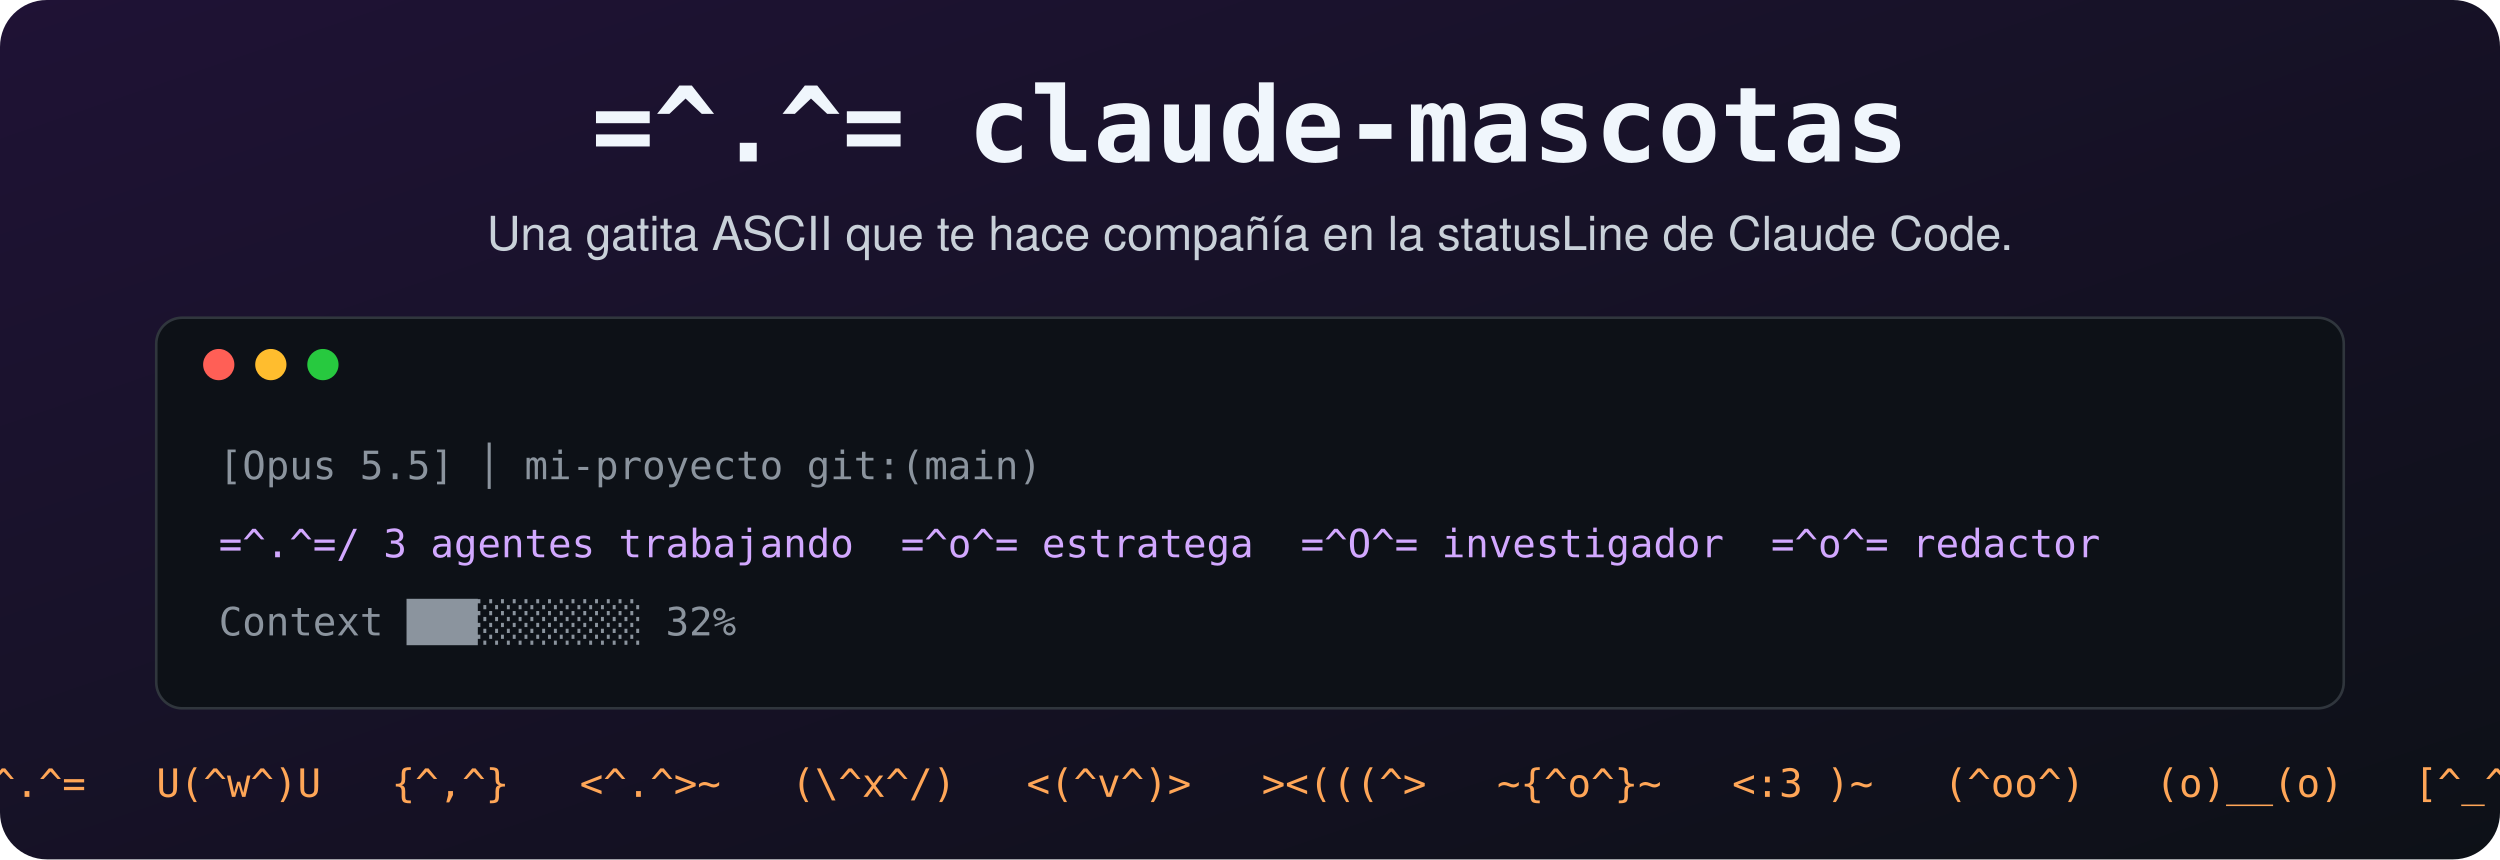
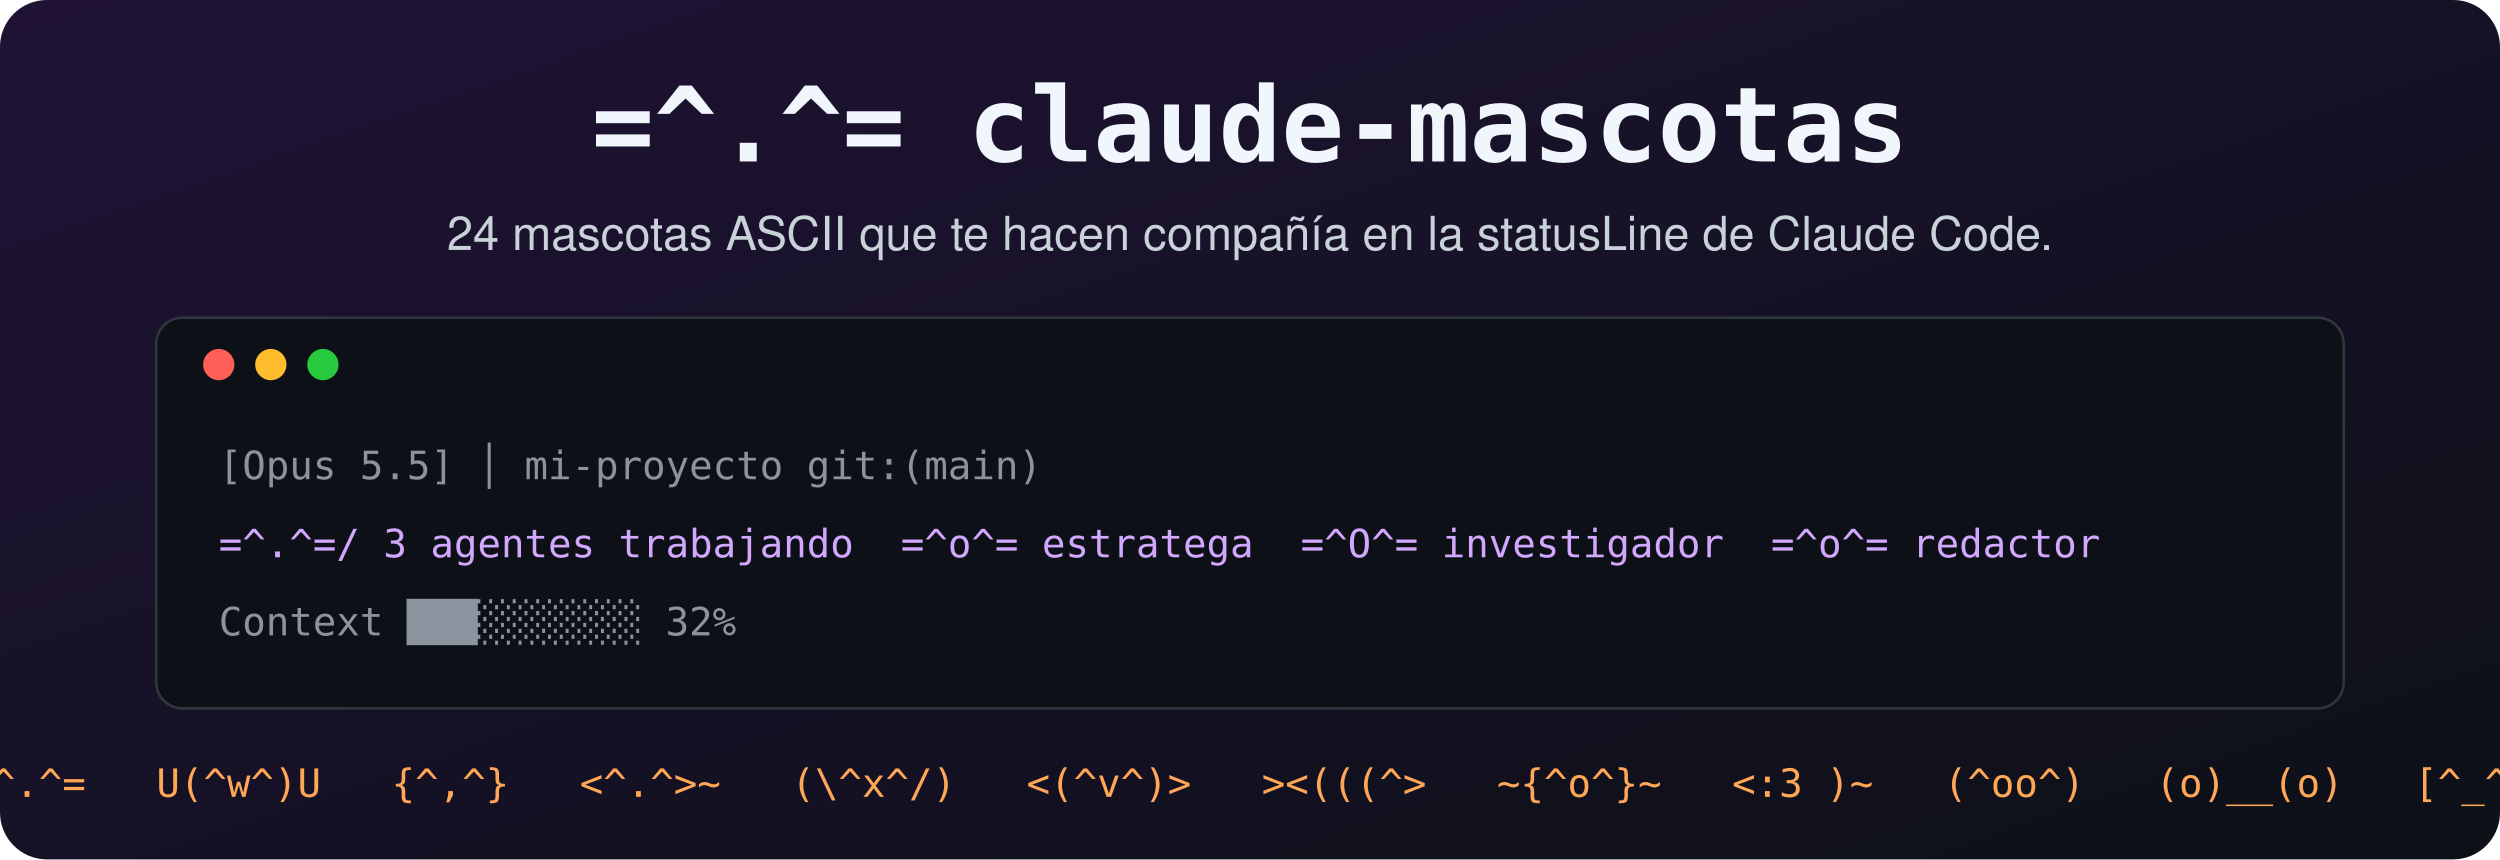
- <svg xmlns="http://www.w3.org/2000/svg" xml:space="preserve" width="960" height="330" viewBox="0 0 960 330" role="img" aria-label="claude-mascotas: Una gatita ASCII que te hace compañía en la statusLine de Claude Code.">
+ <svg xmlns="http://www.w3.org/2000/svg" xml:space="preserve" width="960" height="330" viewBox="0 0 960 330" role="img" aria-label="claude-mascotas: 24 mascotas ASCII que te hacen compañía en la statusLine de Claude Code.">
  <defs>
    <linearGradient id="bg" x1="0" y1="0" x2="1" y2="1">
      <stop offset="0" stop-color="#1f1235" />
      <stop offset="1" stop-color="#0d1117" />
    </linearGradient>
  </defs>
  <rect width="960" height="330" rx="18" fill="url(#bg)" />
  <text x="480" y="62" text-anchor="middle" font-family="ui-monospace,SFMono-Regular,Menlo,Consolas,monospace" font-size="40" font-weight="700" fill="#f0f6fc">=^.^= claude-mascotas</text>
-   <text x="480" y="96" text-anchor="middle" font-family="-apple-system,Segoe UI,Helvetica,Arial,sans-serif" font-size="18" fill="#c9d1d9">Una gatita ASCII que te hace compañía en la statusLine de Claude Code.</text>
+   <text x="480" y="96" text-anchor="middle" font-family="-apple-system,Segoe UI,Helvetica,Arial,sans-serif" font-size="18" fill="#c9d1d9">24 mascotas ASCII que te hacen compañía en la statusLine de Claude Code.</text>
  <rect x="60" y="122" width="840" height="150" rx="10" fill="#0d1117" stroke="#30363d" />
  <circle cx="84" cy="140" r="6" fill="#ff5f56" />
  <circle cx="104" cy="140" r="6" fill="#ffbd2e" />
  <circle cx="124" cy="140" r="6" fill="#27c93f" />
  <text x="84" y="184" font-family="ui-monospace,SFMono-Regular,Menlo,Consolas,monospace" font-size="15" fill="#8b949e">[Opus 5.5] │ mi-proyecto git:(main)</text>
  <text x="84" y="214" font-family="ui-monospace,SFMono-Regular,Menlo,Consolas,monospace" font-size="15" fill="#d2a8ff">=^.^=/ 3 agentes trabajando  =^o^= estratega  =^O^= investigador  =^o^= redactor</text>
  <text x="84" y="244" font-family="ui-monospace,SFMono-Regular,Menlo,Consolas,monospace" font-size="15" fill="#8b949e">Context ███░░░░░░░ 32%</text>
  <text x="480" y="306" text-anchor="middle" font-family="ui-monospace,SFMono-Regular,Menlo,Consolas,monospace" font-size="15" fill="#ffa657">=^.^=   U(^w^)U   {^,^}   &lt;^.^&gt;~   (\^x^/)   &lt;(^v^)&gt;   &gt;&lt;(((^&gt;   ~{^o^}~   &lt;:3 )~   (^oo^)   (o)__(o)   [^_^]</text>
</svg>
